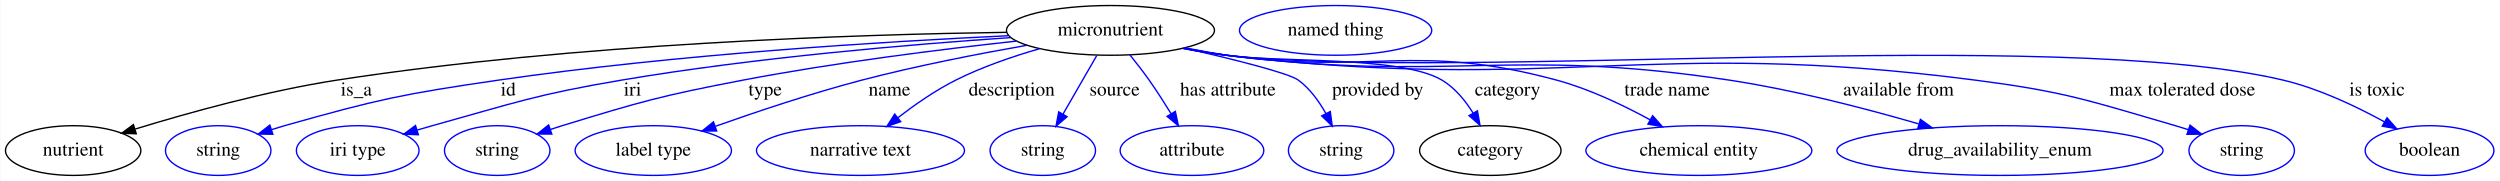
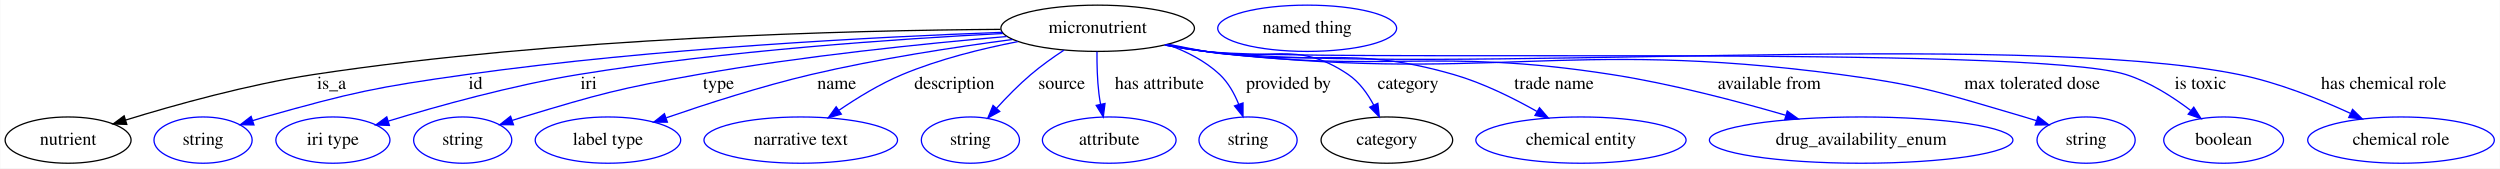
- <svg xmlns="http://www.w3.org/2000/svg" width="1810pt" height="131pt" viewBox="0.00 0.00 1809.54 131.00">
+ <svg xmlns="http://www.w3.org/2000/svg" width="1945pt" height="131pt" viewBox="0.00 0.00 1944.54 131.00">
  <g id="graph0" class="graph" transform="scale(1 1) rotate(0) translate(4 127)">
-     <polygon fill="white" stroke="transparent" points="-4,4 -4,-127 1805.54,-127 1805.54,4 -4,4" />
+     <polygon fill="white" stroke="transparent" points="-4,4 -4,-127 1940.54,-127 1940.54,4 -4,4" />
    <g id="node1" class="node">
-       <ellipse fill="none" stroke="black" cx="799.75" cy="-105" rx="75.29" ry="18" />
-       <text text-anchor="middle" x="799.75" y="-101.3" font-family="Times,serif" font-size="14.00">micronutrient</text>
+       <ellipse fill="none" stroke="black" cx="849.75" cy="-105" rx="75.29" ry="18" />
+       <text text-anchor="middle" x="849.75" y="-101.3" font-family="Times,serif" font-size="14.00">micronutrient</text>
    </g>
    <g id="node2" class="node">
      <ellipse fill="none" stroke="black" cx="48.75" cy="-18" rx="48.99" ry="18" />
      <text text-anchor="middle" x="48.75" y="-14.3" font-family="Times,serif" font-size="14.00">nutrient</text>
    </g>
    <g id="edge1" class="edge">
-       <path fill="none" stroke="black" d="M724.55,-103.6C616.63,-102.06 411.84,-95.51 239.75,-69 188.9,-61.17 132.02,-45.33 93.66,-33.57" />
-       <polygon fill="black" stroke="black" points="94.43,-30.14 83.84,-30.52 92.35,-36.83 94.43,-30.14" />
+       <path fill="none" stroke="black" d="M774.15,-104.16C658.41,-103.4 430.63,-97.9 239.75,-69 188.88,-61.3 132.01,-45.44 93.65,-33.64" />
+       <polygon fill="black" stroke="black" points="94.42,-30.21 83.83,-30.58 92.34,-36.9 94.42,-30.21" />
      <text text-anchor="middle" x="253.75" y="-57.8" font-family="Times,serif" font-size="14.00">is_a</text>
    </g>
    <g id="node3" class="node">
      <ellipse fill="none" stroke="blue" cx="153.75" cy="-18" rx="38.19" ry="18" />
      <text text-anchor="middle" x="153.75" y="-14.3" font-family="Times,serif" font-size="14.00">string</text>
    </g>
    <g id="edge2" class="edge">
-       <path fill="none" stroke="blue" d="M725.74,-101.12C637.51,-97 485.77,-87.75 356.75,-69 287.04,-58.87 269.53,-55.13 201.75,-36 198.64,-35.12 195.44,-34.15 192.25,-33.13" />
-       <polygon fill="blue" stroke="blue" points="193.33,-29.8 182.74,-29.95 191.12,-36.44 193.33,-29.8" />
-       <text text-anchor="middle" x="363.75" y="-57.8" font-family="Times,serif" font-size="14.00">id</text>
+       <path fill="none" stroke="blue" d="M775.38,-101.85C678.92,-98.33 505.58,-89.57 358.75,-69 288.13,-59.11 270.39,-55.28 201.75,-36 198.64,-35.13 195.44,-34.16 192.24,-33.14" />
+       <polygon fill="blue" stroke="blue" points="193.33,-29.81 182.74,-29.97 191.12,-36.45 193.33,-29.81" />
+       <text text-anchor="middle" x="365.75" y="-57.8" font-family="Times,serif" font-size="14.00">id</text>
    </g>
    <g id="node4" class="node">
      <ellipse fill="none" stroke="blue" cx="254.75" cy="-18" rx="44.39" ry="18" />
      <text text-anchor="middle" x="254.75" y="-14.3" font-family="Times,serif" font-size="14.00">iri type</text>
    </g>
    <g id="edge3" class="edge">
-       <path fill="none" stroke="blue" d="M727.49,-99.78C655.68,-94.9 542.57,-85.37 445.75,-69 383.99,-58.56 369.1,-52.75 308.75,-36 305.17,-35.01 301.48,-33.94 297.78,-32.84" />
-       <polygon fill="blue" stroke="blue" points="298.64,-29.44 288.05,-29.88 296.6,-36.14 298.64,-29.44" />
+       <path fill="none" stroke="blue" d="M775.98,-100.93C694.68,-96.78 560.22,-87.64 445.75,-69 394.19,-60.61 336.34,-44.49 297.95,-32.82" />
+       <polygon fill="blue" stroke="blue" points="298.73,-29.4 288.14,-29.8 296.67,-36.09 298.73,-29.4" />
      <text text-anchor="middle" x="453.75" y="-57.8" font-family="Times,serif" font-size="14.00">iri</text>
    </g>
    <g id="node5" class="node">
      <ellipse fill="none" stroke="blue" cx="355.75" cy="-18" rx="38.19" ry="18" />
      <text text-anchor="middle" x="355.75" y="-14.3" font-family="Times,serif" font-size="14.00">string</text>
    </g>
    <g id="edge4" class="edge">
-       <path fill="none" stroke="blue" d="M731.61,-97.24C677.67,-91.35 600.54,-81.76 533.75,-69 474.77,-57.73 460.16,-53.57 402.75,-36 399.98,-35.16 397.15,-34.24 394.3,-33.29" />
-       <polygon fill="blue" stroke="blue" points="395.27,-29.93 384.68,-29.98 392.99,-36.55 395.27,-29.93" />
-       <text text-anchor="middle" x="549.75" y="-57.8" font-family="Times,serif" font-size="14.00">type</text>
+       <path fill="none" stroke="blue" d="M778.98,-98.59C715.7,-93.15 620.61,-83.48 538.75,-69 477.5,-58.17 462.3,-53.94 402.75,-36 399.98,-35.17 397.14,-34.26 394.29,-33.32" />
+       <polygon fill="blue" stroke="blue" points="395.26,-29.95 384.66,-30.02 392.99,-36.57 395.26,-29.95" />
+       <text text-anchor="middle" x="554.75" y="-57.8" font-family="Times,serif" font-size="14.00">type</text>
    </g>
    <g id="node6" class="node">
      <ellipse fill="none" stroke="blue" cx="468.75" cy="-18" rx="56.59" ry="18" />
      <text text-anchor="middle" x="468.75" y="-14.3" font-family="Times,serif" font-size="14.00">label type</text>
    </g>
    <g id="edge5" class="edge">
-       <path fill="none" stroke="blue" d="M739.31,-94.24C704.17,-88.06 659.17,-79.31 619.75,-69 583.62,-59.55 543.53,-46.13 513.74,-35.58" />
-       <polygon fill="blue" stroke="blue" points="514.65,-32.18 504.06,-32.12 512.3,-38.78 514.65,-32.18" />
-       <text text-anchor="middle" x="639.75" y="-57.8" font-family="Times,serif" font-size="14.00">name</text>
+       <path fill="none" stroke="blue" d="M783.37,-96.25C738.76,-90.39 678.82,-81.25 626.75,-69 588.21,-59.93 545.45,-46.17 514.14,-35.37" />
+       <polygon fill="blue" stroke="blue" points="514.99,-31.96 504.4,-31.98 512.69,-38.57 514.99,-31.96" />
+       <text text-anchor="middle" x="646.75" y="-57.8" font-family="Times,serif" font-size="14.00">name</text>
    </g>
    <g id="node7" class="node">
      <ellipse fill="none" stroke="blue" cx="618.75" cy="-18" rx="75.29" ry="18" />
      <text text-anchor="middle" x="618.75" y="-14.3" font-family="Times,serif" font-size="14.00">narrative text</text>
    </g>
    <g id="edge6" class="edge">
-       <path fill="none" stroke="blue" d="M748.49,-91.76C728.93,-86.13 706.77,-78.55 687.75,-69 673.03,-61.62 658.06,-51.2 645.85,-41.79" />
-       <polygon fill="blue" stroke="blue" points="647.88,-38.93 637.87,-35.48 643.54,-44.42 647.88,-38.93" />
-       <text text-anchor="middle" x="728.25" y="-57.8" font-family="Times,serif" font-size="14.00">description</text>
+       <path fill="none" stroke="blue" d="M787.62,-94.61C759.49,-89.13 726.24,-80.89 697.75,-69 680.5,-61.81 662.79,-50.97 648.52,-41.23" />
+       <polygon fill="blue" stroke="blue" points="650.32,-38.21 640.12,-35.34 646.3,-43.94 650.32,-38.21" />
+       <text text-anchor="middle" x="738.25" y="-57.8" font-family="Times,serif" font-size="14.00">description</text>
    </g>
    <g id="node8" class="node">
      <ellipse fill="none" stroke="blue" cx="750.75" cy="-18" rx="38.19" ry="18" />
      <text text-anchor="middle" x="750.75" y="-14.3" font-family="Times,serif" font-size="14.00">string</text>
    </g>
    <g id="edge7" class="edge">
-       <path fill="none" stroke="blue" d="M789.83,-86.8C782.83,-74.66 773.34,-58.19 765.46,-44.52" />
-       <polygon fill="blue" stroke="blue" points="768.34,-42.51 760.31,-35.6 762.28,-46.01 768.34,-42.51" />
-       <text text-anchor="middle" x="802.75" y="-57.8" font-family="Times,serif" font-size="14.00">source</text>
+       <path fill="none" stroke="blue" d="M823.53,-88C815.01,-82.38 805.71,-75.76 797.75,-69 788.43,-61.09 779.03,-51.48 771.12,-42.82" />
+       <polygon fill="blue" stroke="blue" points="773.58,-40.32 764.31,-35.2 768.36,-44.99 773.58,-40.32" />
+       <text text-anchor="middle" x="821.75" y="-57.8" font-family="Times,serif" font-size="14.00">source</text>
    </g>
    <g id="node9" class="node">
      <ellipse fill="none" stroke="blue" cx="858.75" cy="-18" rx="51.99" ry="18" />
      <text text-anchor="middle" x="858.75" y="-14.3" font-family="Times,serif" font-size="14.00">attribute</text>
    </g>
    <g id="edge8" class="edge">
-       <path fill="none" stroke="blue" d="M813.84,-87.23C818.42,-81.55 823.44,-75.1 827.75,-69 833.22,-61.24 838.81,-52.52 843.71,-44.56" />
-       <polygon fill="blue" stroke="blue" points="846.72,-46.36 848.9,-35.99 840.73,-42.73 846.72,-46.36" />
-       <text text-anchor="middle" x="884.75" y="-57.8" font-family="Times,serif" font-size="14.00">has attribute</text>
+       <path fill="none" stroke="blue" d="M849.22,-86.81C849.15,-77.14 849.41,-64.86 850.75,-54 851.08,-51.31 851.53,-48.52 852.04,-45.75" />
+       <polygon fill="blue" stroke="blue" points="855.47,-46.48 854.13,-35.97 848.62,-45.01 855.47,-46.48" />
+       <text text-anchor="middle" x="897.75" y="-57.8" font-family="Times,serif" font-size="14.00">has attribute</text>
    </g>
    <g id="node10" class="node">
      <ellipse fill="none" stroke="blue" cx="966.75" cy="-18" rx="38.19" ry="18" />
      <text text-anchor="middle" x="966.75" y="-14.3" font-family="Times,serif" font-size="14.00">string</text>
    </g>
    <g id="edge9" class="edge">
-       <path fill="none" stroke="blue" d="M853.23,-92.24C888.27,-84.19 928.82,-74.09 935.75,-69 944.17,-62.8 950.82,-53.56 955.76,-44.7" />
-       <polygon fill="blue" stroke="blue" points="958.9,-46.26 960.3,-35.76 952.65,-43.09 958.9,-46.26" />
-       <text text-anchor="middle" x="993.25" y="-57.8" font-family="Times,serif" font-size="14.00">provided by</text>
+       <path fill="none" stroke="blue" d="M903.73,-92.43C918.39,-87.21 933.35,-79.72 944.75,-69 951.4,-62.74 956.16,-54.12 959.51,-45.79" />
+       <polygon fill="blue" stroke="blue" points="962.83,-46.91 962.83,-36.31 956.22,-44.6 962.83,-46.91" />
+       <text text-anchor="middle" x="998.25" y="-57.8" font-family="Times,serif" font-size="14.00">provided by</text>
    </g>
    <g id="node11" class="node">
      <ellipse fill="none" stroke="black" cx="1074.75" cy="-18" rx="51.19" ry="18" />
      <text text-anchor="middle" x="1074.75" y="-14.3" font-family="Times,serif" font-size="14.00">category</text>
    </g>
    <g id="edge10" class="edge">
-       <path fill="none" stroke="blue" d="M853.85,-92.35C863.77,-90.41 874.05,-88.54 883.75,-87 918.21,-81.53 1009.77,-86.87 1039.75,-69 1049.17,-63.39 1056.69,-54.14 1062.31,-45.11" />
-       <polygon fill="blue" stroke="blue" points="1065.42,-46.73 1067.3,-36.3 1059.33,-43.28 1065.42,-46.73" />
-       <text text-anchor="middle" x="1087.25" y="-57.8" font-family="Times,serif" font-size="14.00">category</text>
+       <path fill="none" stroke="blue" d="M904.81,-92.54C914.44,-90.62 924.38,-88.71 933.75,-87 982.91,-78.04 1003.37,-97.04 1044.75,-69 1053.33,-63.18 1059.85,-54.02 1064.58,-45.11" />
+       <polygon fill="blue" stroke="blue" points="1067.74,-46.62 1068.87,-36.08 1061.42,-43.61 1067.74,-46.62" />
+       <text text-anchor="middle" x="1091.25" y="-57.8" font-family="Times,serif" font-size="14.00">category</text>
    </g>
    <g id="node13" class="node">
      <ellipse fill="none" stroke="blue" cx="1225.75" cy="-18" rx="81.79" ry="18" />
      <text text-anchor="middle" x="1225.75" y="-14.3" font-family="Times,serif" font-size="14.00">chemical entity</text>
    </g>
    <g id="edge11" class="edge">
-       <path fill="none" stroke="blue" d="M852.9,-92.2C863.1,-90.24 873.72,-88.39 883.75,-87 989.26,-72.41 1019.9,-96.75 1122.75,-69 1146.44,-62.61 1171.23,-50.75 1190.55,-40.19" />
-       <polygon fill="blue" stroke="blue" points="1192.28,-43.24 1199.3,-35.3 1188.86,-37.13 1192.28,-43.24" />
-       <text text-anchor="middle" x="1202.75" y="-57.8" font-family="Times,serif" font-size="14.00">trade name</text>
+       <path fill="none" stroke="blue" d="M903.37,-92.26C913.43,-90.31 923.88,-88.45 933.75,-87 1018.97,-74.44 1043.96,-92.84 1126.75,-69 1149.38,-62.48 1172.99,-50.78 1191.47,-40.33" />
+       <polygon fill="blue" stroke="blue" points="1193.48,-43.21 1200.37,-35.17 1189.97,-37.16 1193.48,-43.21" />
+       <text text-anchor="middle" x="1204.75" y="-57.8" font-family="Times,serif" font-size="14.00">trade name</text>
    </g>
    <g id="node14" class="node">
      <ellipse fill="none" stroke="blue" cx="1443.75" cy="-18" rx="118.08" ry="18" />
      <text text-anchor="middle" x="1443.75" y="-14.3" font-family="Times,serif" font-size="14.00">drug_availability_enum</text>
    </g>
    <g id="edge12" class="edge">
-       <path fill="none" stroke="blue" d="M852.42,-92.08C862.76,-90.1 873.56,-88.28 883.75,-87 1044.47,-66.88 1087.58,-93.14 1247.75,-69 1294.45,-61.96 1346.17,-48.52 1384.75,-37.34" />
-       <polygon fill="blue" stroke="blue" points="1386.15,-40.58 1394.77,-34.41 1384.19,-33.86 1386.15,-40.58" />
-       <text text-anchor="middle" x="1370.25" y="-57.8" font-family="Times,serif" font-size="14.00">available from</text>
+       <path fill="none" stroke="blue" d="M902.88,-92.06C913.08,-90.1 923.71,-88.29 933.75,-87 1073.26,-69 1110.75,-90.66 1249.75,-69 1295.8,-61.82 1346.81,-48.46 1384.96,-37.35" />
+       <polygon fill="blue" stroke="blue" points="1386.26,-40.61 1394.86,-34.43 1384.28,-33.9 1386.26,-40.61" />
+       <text text-anchor="middle" x="1372.25" y="-57.8" font-family="Times,serif" font-size="14.00">available from</text>
    </g>
    <g id="node15" class="node">
      <ellipse fill="none" stroke="blue" cx="1618.75" cy="-18" rx="38.19" ry="18" />
      <text text-anchor="middle" x="1618.75" y="-14.3" font-family="Times,serif" font-size="14.00">string</text>
    </g>
    <g id="edge13" class="edge">
-       <path fill="none" stroke="blue" d="M852.41,-91.95C862.75,-89.98 873.55,-88.19 883.75,-87 1123.14,-59 1186.71,-99.88 1425.75,-69 1491.29,-60.53 1507.27,-54.4 1570.75,-36 1573.84,-35.1 1577.04,-34.11 1580.23,-33.08" />
-       <polygon fill="blue" stroke="blue" points="1581.37,-36.39 1589.73,-29.89 1579.14,-29.76 1581.37,-36.39" />
-       <text text-anchor="middle" x="1575.75" y="-57.8" font-family="Times,serif" font-size="14.00">max tolerated dose</text>
+       <path fill="none" stroke="blue" d="M902.41,-91.97C912.75,-90 923.55,-88.21 933.75,-87 1151.92,-61.12 1209.94,-97.83 1427.75,-69 1492.41,-60.44 1508.13,-54.25 1570.75,-36 1573.84,-35.1 1577.03,-34.11 1580.23,-33.07" />
+       <polygon fill="blue" stroke="blue" points="1581.37,-36.38 1589.73,-29.87 1579.13,-29.75 1581.37,-36.38" />
+       <text text-anchor="middle" x="1576.75" y="-57.8" font-family="Times,serif" font-size="14.00">max tolerated dose</text>
    </g>
    <g id="node16" class="node">
-       <ellipse fill="none" stroke="blue" cx="1754.75" cy="-18" rx="46.59" ry="18" />
-       <text text-anchor="middle" x="1754.75" y="-14.3" font-family="Times,serif" font-size="14.00">boolean</text>
+       <ellipse fill="none" stroke="blue" cx="1725.75" cy="-18" rx="46.59" ry="18" />
+       <text text-anchor="middle" x="1725.75" y="-14.3" font-family="Times,serif" font-size="14.00">boolean</text>
    </g>
    <g id="edge14" class="edge">
-       <path fill="none" stroke="blue" d="M851.95,-91.96C862.42,-89.96 873.4,-88.16 883.75,-87 1052.73,-68.06 1483.26,-108.12 1648.75,-69 1674.67,-62.87 1701.81,-49.93 1722.14,-38.75" />
-       <polygon fill="blue" stroke="blue" points="1723.98,-41.73 1730.97,-33.77 1720.54,-35.63 1723.98,-41.73" />
-       <text text-anchor="middle" x="1716.75" y="-57.8" font-family="Times,serif" font-size="14.00">is toxic</text>
+       <path fill="none" stroke="blue" d="M901.95,-91.97C912.43,-89.97 923.4,-88.17 933.75,-87 1012.82,-78.07 1573.8,-92.79 1649.75,-69 1668.09,-63.25 1686.18,-51.67 1700.1,-41.09" />
+       <polygon fill="blue" stroke="blue" points="1702.51,-43.64 1708.19,-34.7 1698.18,-38.15 1702.51,-43.64" />
+       <text text-anchor="middle" x="1707.75" y="-57.8" font-family="Times,serif" font-size="14.00">is toxic</text>
+     </g>
+     <g id="node17" class="node">
+       <ellipse fill="none" stroke="blue" cx="1863.75" cy="-18" rx="72.59" ry="18" />
+       <text text-anchor="middle" x="1863.75" y="-14.3" font-family="Times,serif" font-size="14.00">chemical role</text>
+     </g>
+     <g id="edge15" class="edge">
+       <path fill="none" stroke="blue" d="M901.95,-91.95C912.42,-89.95 923.39,-88.15 933.75,-87 1111.36,-67.2 1562.6,-104.52 1737.75,-69 1767.88,-62.89 1800.08,-49.99 1824.38,-38.83" />
+       <polygon fill="blue" stroke="blue" points="1826.05,-41.91 1833.62,-34.49 1823.08,-35.57 1826.05,-41.91" />
+       <text text-anchor="middle" x="1850.25" y="-57.8" font-family="Times,serif" font-size="14.00">has chemical role</text>
    </g>
    <g id="node12" class="node">
-       <ellipse fill="none" stroke="blue" cx="962.75" cy="-105" rx="69.59" ry="18" />
-       <text text-anchor="middle" x="962.75" y="-101.3" font-family="Times,serif" font-size="14.00">named thing</text>
+       <ellipse fill="none" stroke="blue" cx="1012.75" cy="-105" rx="69.59" ry="18" />
+       <text text-anchor="middle" x="1012.75" y="-101.3" font-family="Times,serif" font-size="14.00">named thing</text>
    </g>
  </g>
</svg>
